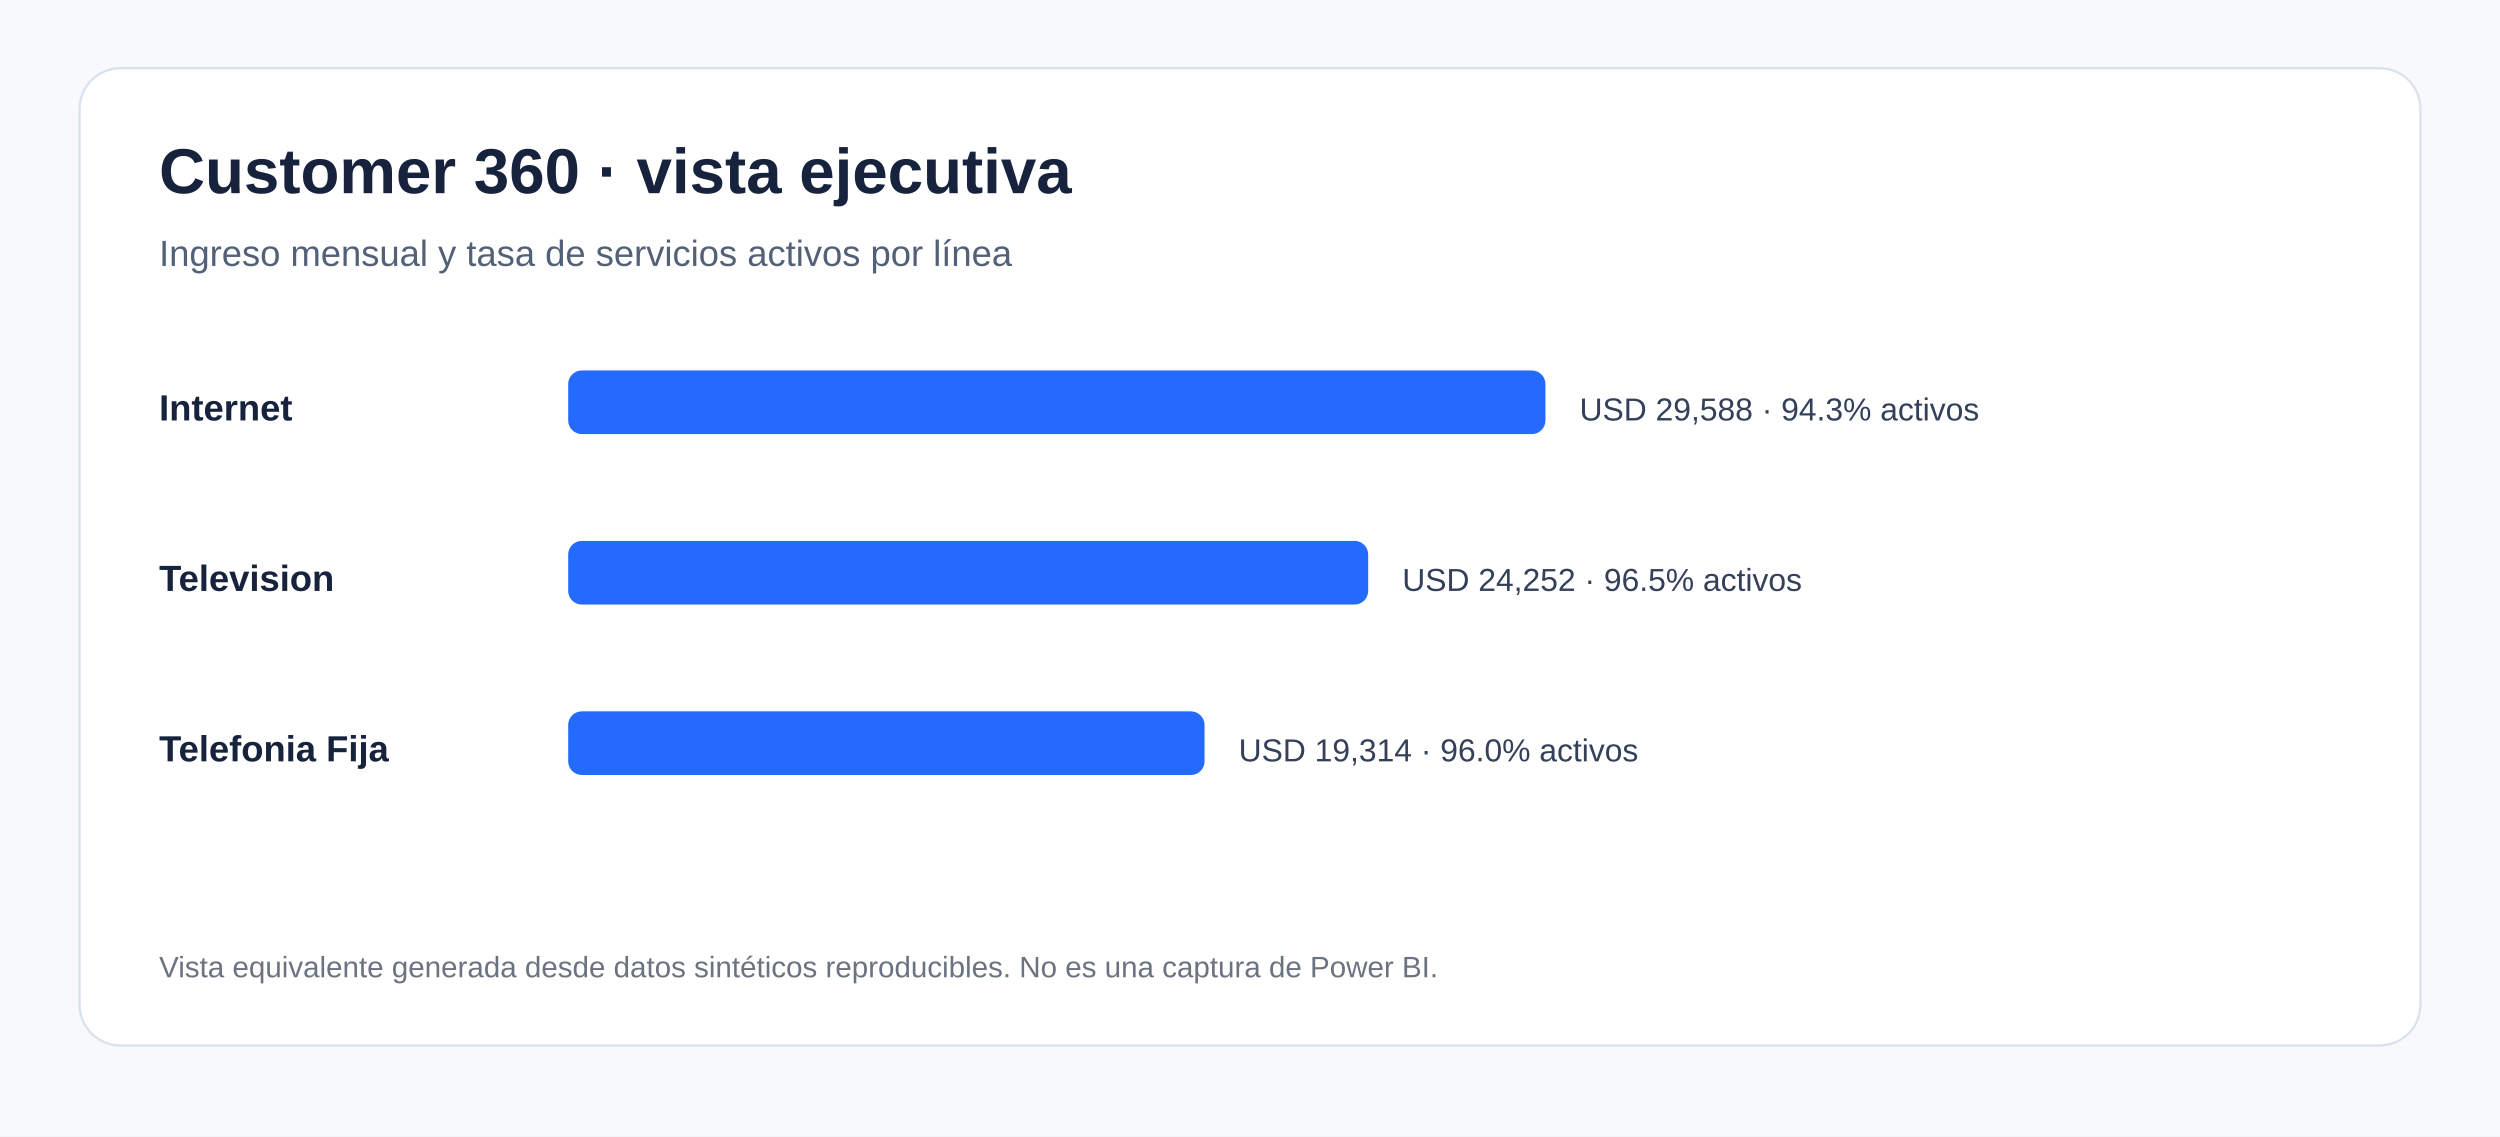
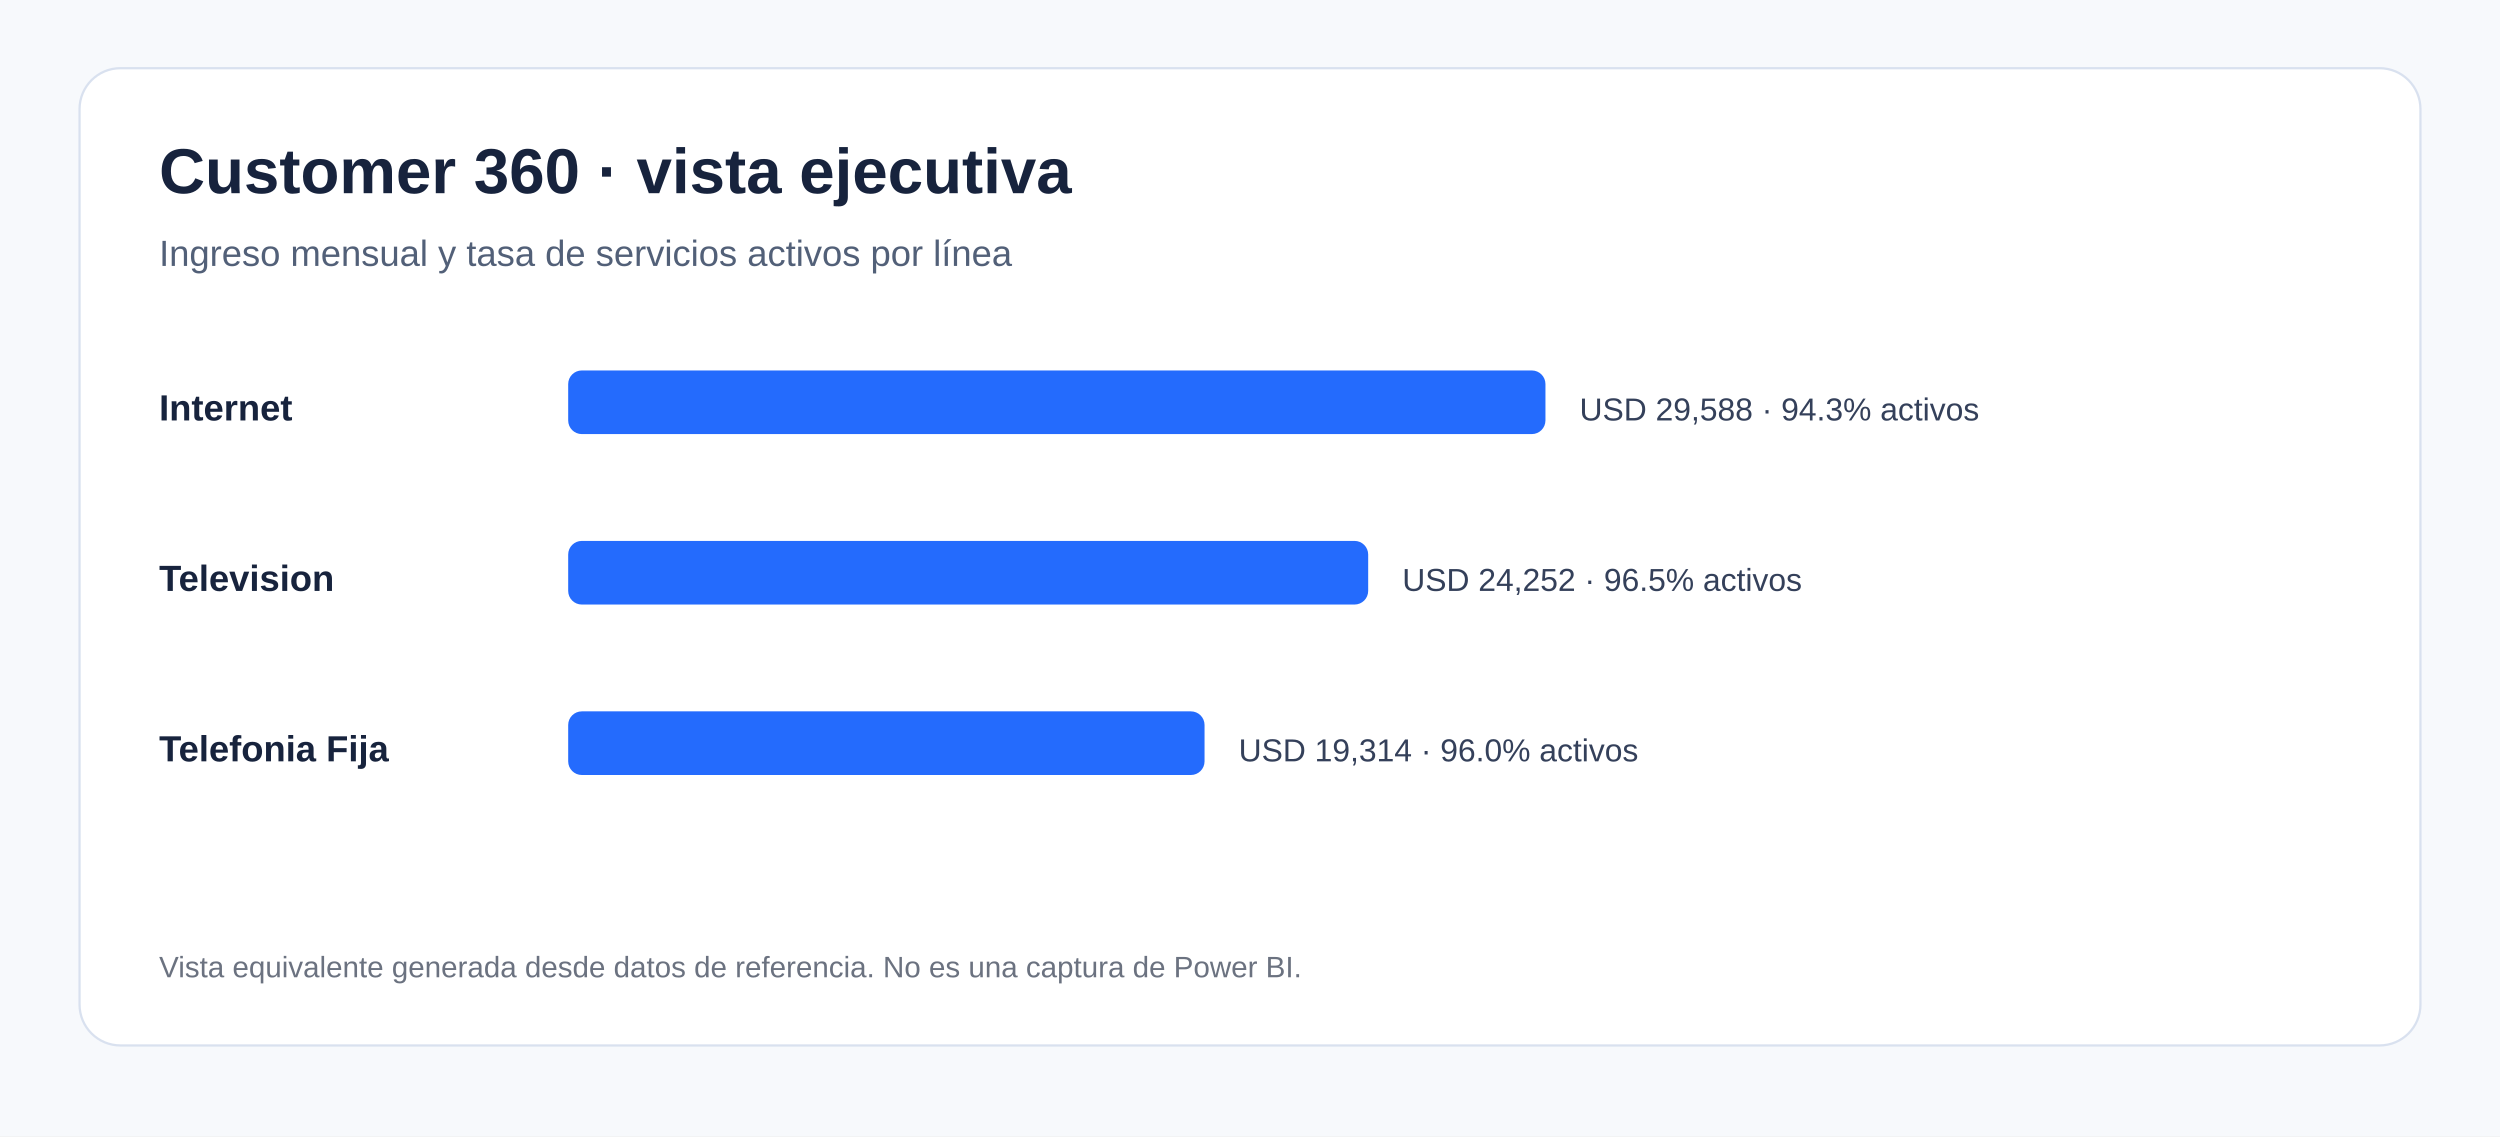
<svg xmlns="http://www.w3.org/2000/svg" width="1100" height="500" viewBox="0 0 1100 500">
  <style>
    .title { font: 700 28px Arial, sans-serif; fill: #17233D; }
    .subtitle { font: 16px Arial, sans-serif; fill: #526078; }
    .label { font: 600 16px Arial, sans-serif; fill: #17233D; }
    .value { font: 14px Arial, sans-serif; fill: #34405A; }
    .note { font: 13px Arial, sans-serif; fill: #6B7280; }
  </style>
  <rect width="1100" height="500" fill="#F7F9FC" />
  <rect x="35" y="30" width="1030" height="430" rx="18" fill="white" stroke="#D9E1EF" />
  <text x="70" y="85" class="title">Customer 360 · vista ejecutiva</text>
  <text x="70" y="117" class="subtitle">Ingreso mensual y tasa de servicios activos por línea</text>
  <text x="70" y="185" class="label">Internet</text>
  <rect x="250" y="163" width="430" height="28" rx="6" fill="#246BFD" />
  <text x="695" y="185" class="value">USD 29,588 · 94.3% activos</text>
  <text x="70" y="260" class="label">Television</text>
  <rect x="250" y="238" width="352" height="28" rx="6" fill="#246BFD" />
  <text x="617" y="260" class="value">USD 24,252 · 96.5% activos</text>
  <text x="70" y="335" class="label">Telefonia Fija</text>
  <rect x="250" y="313" width="280" height="28" rx="6" fill="#246BFD" />
  <text x="545" y="335" class="value">USD 19,314 · 96.0% activos</text>
-   <text x="70" y="430" class="note">Vista equivalente generada desde datos sintéticos reproducibles. No es una captura de Power BI.</text>
+   <text x="70" y="430" class="note">Vista equivalente generada desde datos de referencia. No es una captura de Power BI.</text>
</svg>
